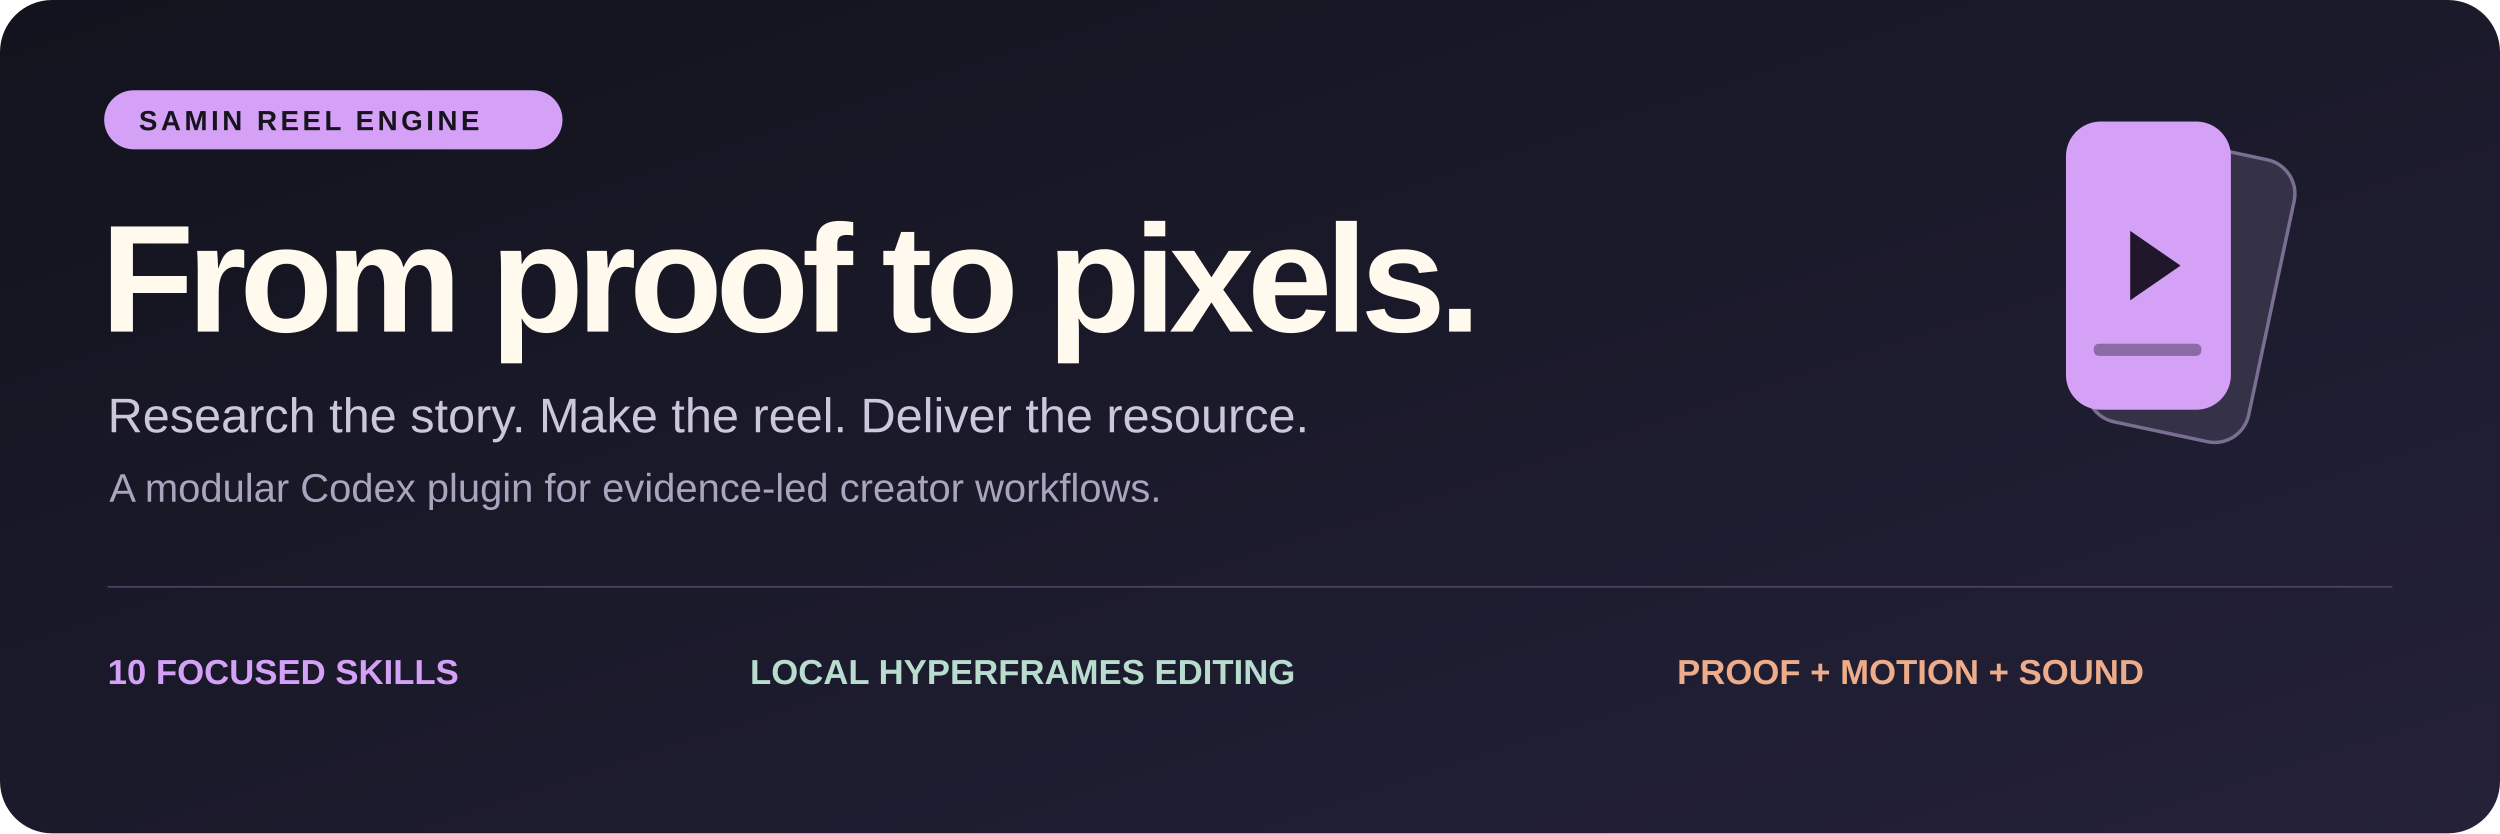
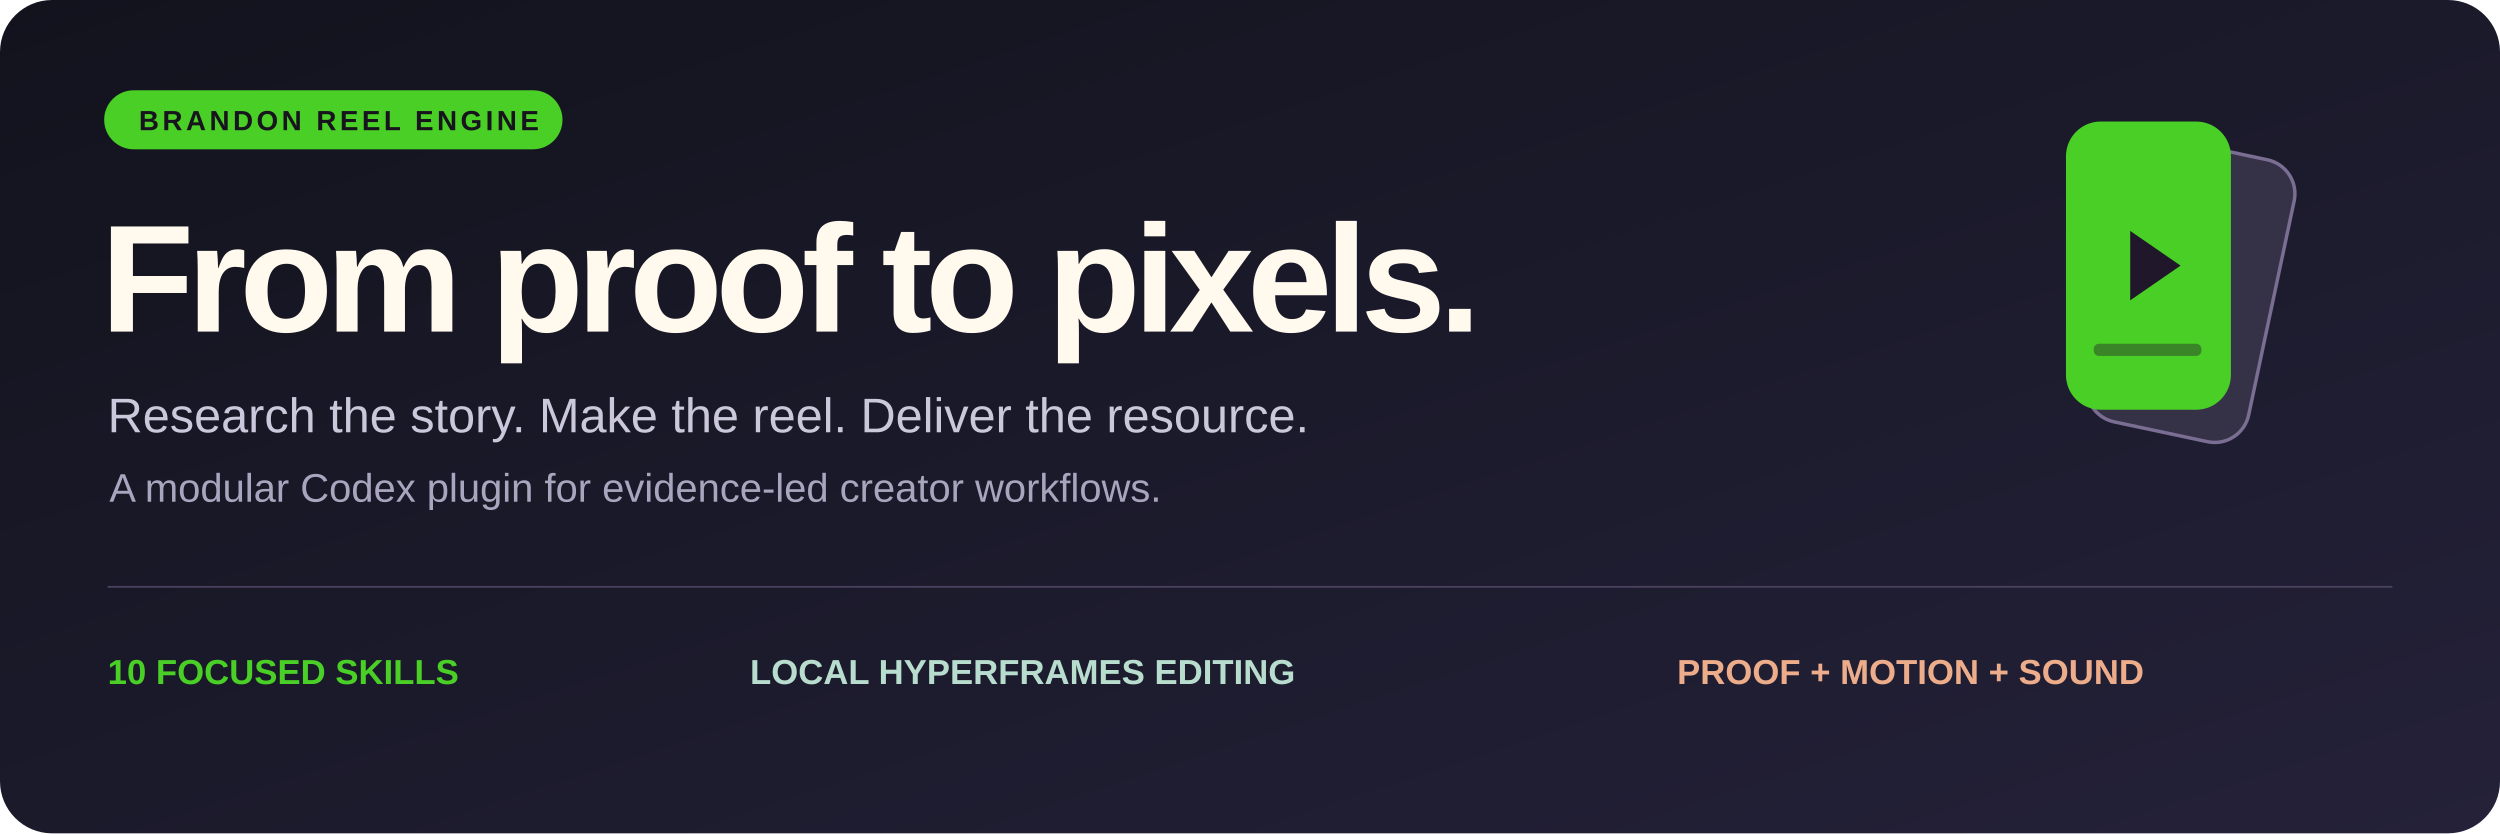
<svg xmlns="http://www.w3.org/2000/svg" width="1440" height="480" viewBox="0 0 1440 480">
  <defs>
    <linearGradient id="g" x2="1" y2="1">
      <stop stop-color="#12131d" />
      <stop offset="1" stop-color="#242139" />
    </linearGradient>
  </defs>
  <rect width="1440" height="480" rx="30" fill="url(#g)" />
  <g font-family="Arial,Helvetica,sans-serif">
-     <rect x="60" y="52" width="264" height="34" rx="17" fill="#d4a1f7" />
-     <text x="80" y="75" font-size="16" font-weight="700" fill="#17141d" letter-spacing="2">SAMIN REEL ENGINE</text>
+     <rect x="60" y="52" width="264" height="34" rx="17" fill="#49cf26" />
+     <text x="80" y="75" font-size="16" font-weight="700" fill="#17141d" letter-spacing="2">BRANDON REEL ENGINE</text>
    <text x="58" y="191" font-size="88" font-weight="800" fill="#fff9ee" letter-spacing="-4">From proof to pixels.</text>
    <text x="62" y="249" font-size="28" fill="#ccc8db">Research the story. Make the reel. Deliver the resource.</text>
    <text x="63" y="289" font-size="23" fill="#aaa5be">A modular Codex plugin for evidence-led creator workflows.</text>
    <path d="M62 338H1378" stroke="#4c425f" />
-     <text x="62" y="394" font-size="20" fill="#d4a1f7" font-weight="700">10 FOCUSED SKILLS</text>
+     <text x="62" y="394" font-size="20" fill="#49cf26" font-weight="700">10 FOCUSED SKILLS</text>
    <text x="432" y="394" font-size="20" fill="#b8ddce" font-weight="700">LOCAL HYPERFRAMES EDITING</text>
    <text x="966" y="394" font-size="20" fill="#eead8a" font-weight="700">PROOF + MOTION + SOUND</text>
    <g transform="translate(1190 70)">
      <rect x="26" y="15" width="95" height="166" rx="20" fill="#353146" stroke="#7b6e93" stroke-width="2" transform="rotate(12 75 90)" />
-       <rect width="95" height="166" rx="20" fill="#d4a1f7" />
+       <rect width="95" height="166" rx="20" fill="#49cf26" />
      <path d="M37 63L66 83L37 103Z" fill="#20172a" />
      <rect x="16" y="128" width="62" height="7" rx="3" fill="#20172a" opacity=".4" />
    </g>
  </g>
</svg>
